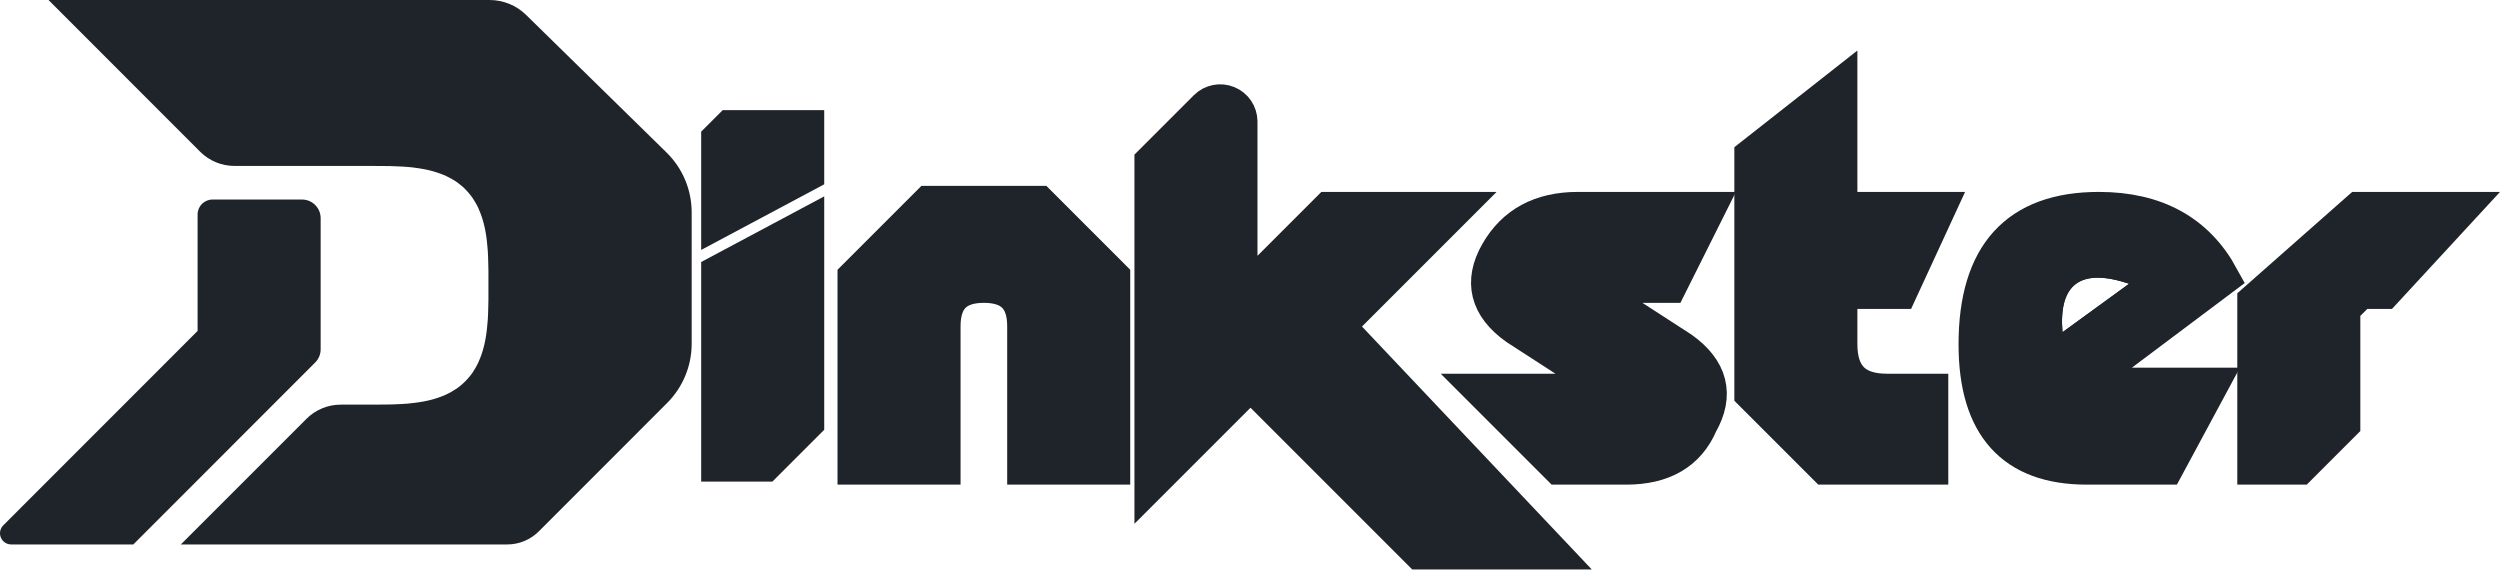
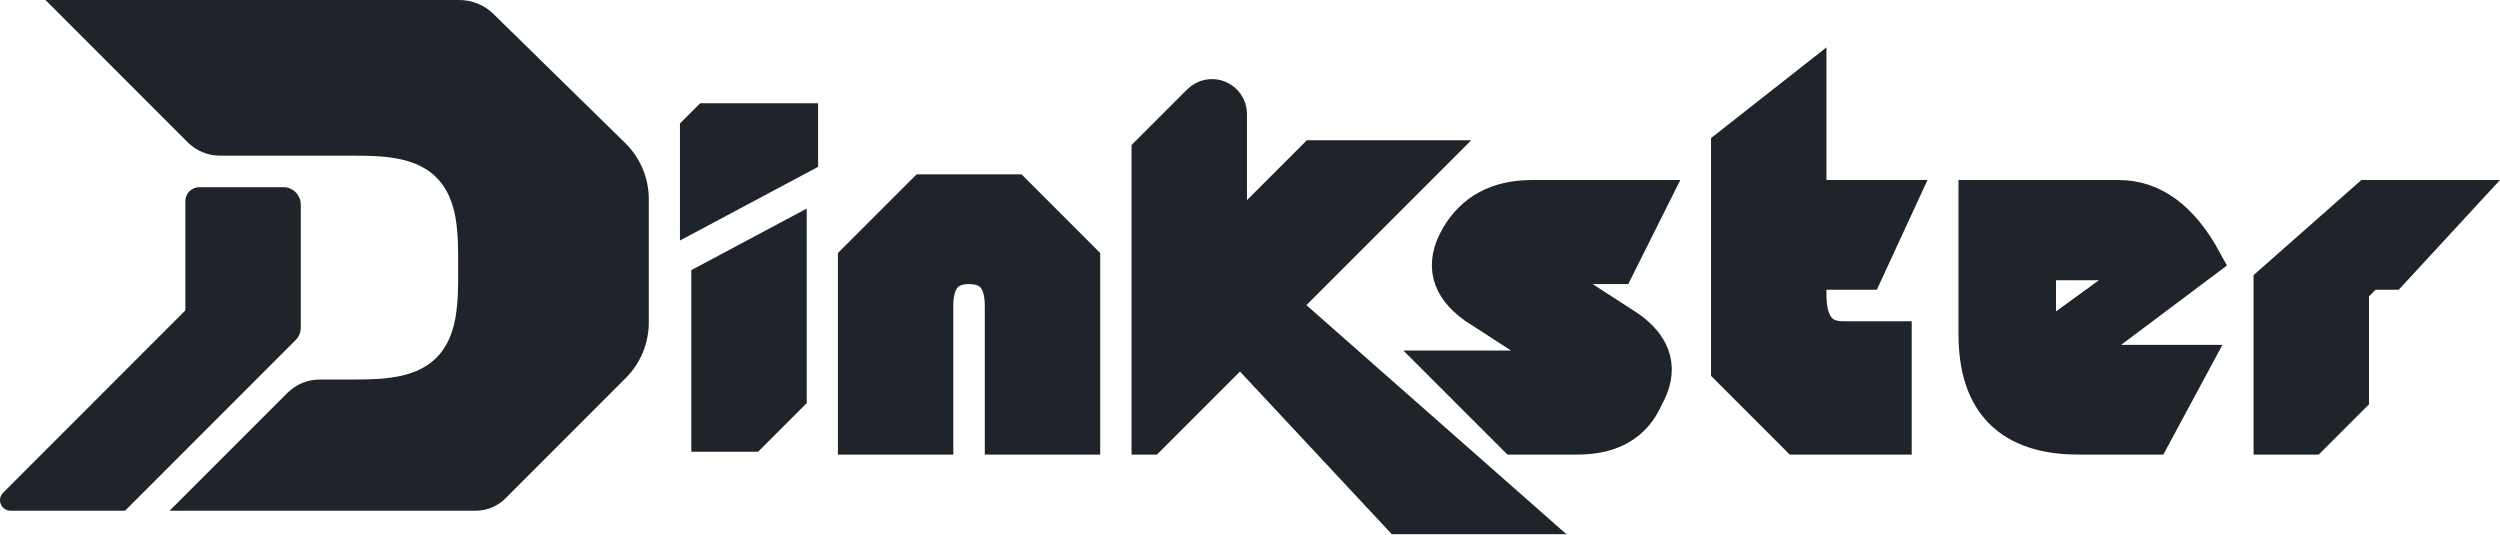
- <svg xmlns="http://www.w3.org/2000/svg" viewBox="0 0 1402.728 319.525" width="1402.728" height="319.525" version="1.1" id="svg233">
-   <defs id="defs71">
+ <svg xmlns="http://www.w3.org/2000/svg" viewBox="0 0 1495.433 319.525" width="1495.433" height="319.525" version="1.1" id="svg236">
+   <defs id="defs74">
    <clipPath id="e-open-counter" clipPathUnits="userSpaceOnUse">
-       <path d="M -20,-20 H 100 V 100 H -20 Z M 14,34 25,26 Q 13,22 14,34 Z" clip-rule="evenodd" id="path60" />
+       <path d="M -20,-20 H 100 V 100 H -20 Z m 34,54 v -5.538 h 7.615 z" clip-rule="evenodd" id="path60" />
+     </clipPath>
+     <clipPath id="k-beam-baseline" clipPathUnits="userSpaceOnUse">
+       <path d="M -20,-20 H 100 V 100 H 14 V 59.153 h -34 z" id="path63" />
    </clipPath>
    <clipPath id="approved-silhouette" clipPathUnits="userSpaceOnUse">
      <path id="silhouette-clip-path" fill="#32e6c5" d="M 156.4,176.8 H 680 a 62,62 0 0 1 43.4,17.7 L 890.1,357.8 A 99.6,99.6 0 0 1 920,429 v 155.9 a 99.6,99.6 0 0 1 -29.2,70.4 L 738.6,807.6 A 53.1,53.1 0 0 1 701,823.2 H 313.5 L 462.7,674 a 57.5,57.5 0 0 1 40.7,-16.8 h 33.7 l 16.7,-0.1 9,-0.1 7.5,-0.3 6.5,-0.3 5.8,-0.4 5.5,-0.6 5.1,-0.6 4.7,-0.7 4.6,-0.8 4.3,-0.9 4.1,-1 3.9,-1.1 3.7,-1.2 3.7,-1.3 3.4,-1.3 3.3,-1.5 3.2,-1.6 3.1,-1.7 2.9,-1.8 2.9,-1.8 2.7,-2 2.6,-2.1 2.5,-2.2 2.3,-2.2 2.3,-2.4 2.2,-2.5 2.1,-2.6 2,-2.7 1.8,-2.9 1.8,-2.9 1.7,-3.1 1.6,-3.2 1.4,-3.3 1.4,-3.4 1.3,-3.6 1.2,-3.8 1.1,-3.9 1,-4.1 0.9,-4.3 0.8,-4.5 0.7,-4.8 0.6,-5.1 0.5,-5.4 0.5,-5.9 0.3,-6.5 0.2,-7.4 0.2,-9.1 v -16.7 -16.7 l -0.2,-9.1 -0.2,-7.4 -0.3,-6.5 -0.5,-5.9 -0.5,-5.4 -0.6,-5.1 -0.7,-4.8 -0.8,-4.5 -0.9,-4.3 -1,-4.1 -1.1,-3.9 -1.2,-3.8 -1.3,-3.6 -1.4,-3.4 -1.4,-3.4 -1.6,-3.2 -1.7,-3 -1.8,-3 -1.8,-2.8 -2,-2.7 -2.1,-2.6 -2.2,-2.5 -2.3,-2.4 -2.3,-2.3 -2.5,-2.1 -2.6,-2.1 -2.7,-2 -2.9,-1.9 -2.9,-1.7 -3.1,-1.7 -3.2,-1.6 -3.3,-1.5 -3.4,-1.3 -3.7,-1.3 -3.7,-1.2 -3.9,-1.1 -4.1,-1 -4.3,-0.9 -4.6,-0.8 -4.7,-0.7 -5.1,-0.7 -5.5,-0.5 -5.8,-0.4 -6.5,-0.3 -7.5,-0.3 -9,-0.1 -16.7,-0.1 H 377.2 A 57.5,57.5 0 0 1 336.5,357 Z m 177,254.6 a 17.7,17.7 0 0 1 17.7,-17.7 h 106.3 a 22.1,22.1 0 0 1 22.1,22.1 v 155.7 a 22.1,22.1 0 0 1 -6.5,15.7 l -215.9,216 h -145 a 13.3,13.3 0 0 1 -9.4,-22.7 L 333.4,569.7 Z" />
    </clipPath>
    <clipPath id="plane-coral" clipPathUnits="userSpaceOnUse">
-       <path d="m 343,68 67.8,67.8 a 45,45 0 0 1 13.2,31.8 v 112.8 a 45,45 0 0 1 -13.2,31.8 L 363,360 H 600 V 40 H 343 Z" transform="matrix(2.213439,0,0,2.213439,-180.079,26.32411)" id="path65" />
+       <path d="m 343,68 67.8,67.8 a 45,45 0 0 1 13.2,31.8 v 112.8 a 45,45 0 0 1 -13.2,31.8 L 363,360 H 600 V 40 H 343 Z" transform="matrix(2.213439,0,0,2.213439,-180.079,26.32411)" id="path68" />
    </clipPath>
    <clipPath id="plane-yellow" clipPathUnits="userSpaceOnUse">
-       <path d="M 80,240 H 232 V 390 H 80 Z" transform="matrix(2.213439,0,0,2.213439,-180.079,26.32411)" id="path68" />
+       <path d="M 80,240 H 232 V 390 H 80 Z" transform="matrix(2.213439,0,0,2.213439,-180.079,26.32411)" id="path71" />
    </clipPath>
  </defs>
  <g id="07_Exports_Artboards" style="display:inline" transform="translate(-44.15715,-5093.996)">
    <g id="wordmark-heavier-light" transform="matrix(3.4,0,0,3.4,-60,4750)" color="#1f242a">
-       <g transform="matrix(0.139,0,0,0.139,16.9,76.6)" id="g189">
+       <g transform="matrix(0.139,0,0,0.139,16.9,76.6)" id="g192">
        <path id="wordmark-heavier-light-d" fill="currentColor" d="M 156.4,176.8 H 680 a 62,62 0 0 1 43.4,17.7 L 890.1,357.8 A 99.6,99.6 0 0 1 920,429 v 155.9 a 99.6,99.6 0 0 1 -29.2,70.4 L 738.6,807.6 A 53.1,53.1 0 0 1 701,823.2 H 313.5 L 462.7,674 a 57.5,57.5 0 0 1 40.7,-16.8 h 33.7 l 16.7,-0.1 9,-0.1 7.5,-0.3 6.5,-0.3 5.8,-0.4 5.5,-0.6 5.1,-0.6 4.7,-0.7 4.6,-0.8 4.3,-0.9 4.1,-1 3.9,-1.1 3.7,-1.2 3.7,-1.3 3.4,-1.3 3.3,-1.5 3.2,-1.6 3.1,-1.7 2.9,-1.8 2.9,-1.8 2.7,-2 2.6,-2.1 2.5,-2.2 2.3,-2.2 2.3,-2.4 2.2,-2.5 2.1,-2.6 2,-2.7 1.8,-2.9 1.8,-2.9 1.7,-3.1 1.6,-3.2 1.4,-3.3 1.4,-3.4 1.3,-3.6 1.2,-3.8 1.1,-3.9 1,-4.1 0.9,-4.3 0.8,-4.5 0.7,-4.8 0.6,-5.1 0.5,-5.4 0.5,-5.9 0.3,-6.5 0.2,-7.4 0.2,-9.1 v -16.7 -16.7 l -0.2,-9.1 -0.2,-7.4 -0.3,-6.5 -0.5,-5.9 -0.5,-5.4 -0.6,-5.1 -0.7,-4.8 -0.8,-4.5 -0.9,-4.3 -1,-4.1 -1.1,-3.9 -1.2,-3.8 -1.3,-3.6 -1.4,-3.4 -1.4,-3.4 -1.6,-3.2 -1.7,-3 -1.8,-3 -1.8,-2.8 -2,-2.7 -2.1,-2.6 -2.2,-2.5 -2.3,-2.4 -2.3,-2.3 -2.5,-2.1 -2.6,-2.1 -2.7,-2 -2.9,-1.9 -2.9,-1.7 -3.1,-1.7 -3.2,-1.6 -3.3,-1.5 -3.4,-1.3 -3.7,-1.3 -3.7,-1.2 -3.9,-1.1 -4.1,-1 -4.3,-0.9 -4.6,-0.8 -4.7,-0.7 -5.1,-0.7 -5.5,-0.5 -5.8,-0.4 -6.5,-0.3 -7.5,-0.3 -9,-0.1 -16.7,-0.1 H 377.2 A 57.5,57.5 0 0 1 336.5,357 Z m 177,254.6 a 17.7,17.7 0 0 1 17.7,-17.7 h 106.3 a 22.1,22.1 0 0 1 22.1,22.1 v 155.7 a 22.1,22.1 0 0 1 -6.5,15.7 l -215.9,216 h -145 a 13.3,13.3 0 0 1 -9.4,-22.7 L 333.4,569.7 Z" />
      </g>
-       <g fill="currentColor" id="g198">
-         <path id="heavier-light-i" d="M 2,0 H 15 V 8 L 0,16 V 2 Z M 0,24 15,16 V 49 L 8,56 H 0 Z" transform="translate(149,122)" fill-rule="evenodd" stroke="currentColor" stroke-width="5.306" stroke-linejoin="miter" />
-         <path id="heavier-light-n" d="M 0,56 V 25 L 12,13 H 30 L 42,25 V 56 H 28 V 33 q 0,-7 -7,-7 -7,0 -7,7 v 23 z" transform="translate(172,122)" fill-rule="evenodd" stroke="currentColor" stroke-width="6.306" stroke-linejoin="miter" />
-         <path id="heavier-light-k" d="M 0,6 8.9,-2.9 A 3,3 0 0 1 14,-0.8 V 29 L 29,14 H 49 L 30,33 65,70 H 44 L 16,42 0,58 Z" transform="translate(221,122)" fill-rule="evenodd" stroke="currentColor" stroke-width="6.306" stroke-linejoin="miter" />
-         <path id="heavier-light-s" d="M 36,14 30,26 H 15 l 17,11 q 7,5 3,12 -3,7 -12,7 H 12 L 0,44 H 22 L 5,33 Q -2,28 2,21 6,14 15,14 Z" transform="translate(276,122)" fill-rule="evenodd" stroke="currentColor" stroke-width="6.306" stroke-linejoin="miter" />
-         <path id="heavier-light-t" d="M 0,5 14,-6 V 14 H 30 L 24,27 H 14 v 9 q 0,8 8,8 h 7 V 56 H 12 L 0,44 Z" transform="translate(320,122)" fill-rule="evenodd" stroke="currentColor" stroke-width="6.306" stroke-linejoin="miter" />
-         <path id="heavier-light-e" d="M 40,25 16,43 H 38 L 31,56 H 18 Q 0,56 0,36 0,14 20,14 34,14 40,25 Z M 14,34 25,26 Q 13,22 14,34 Z" transform="translate(357,122)" fill-rule="evenodd" stroke="currentColor" stroke-width="6.306" stroke-linejoin="miter" clip-path="url(#e-open-counter)" />
-         <path id="heavier-light-r" d="M 0,56 V 29 L 17,14 H 33 L 21,27 h -4 l -3,3 v 19 l -7,7 z" transform="translate(403,122)" fill-rule="evenodd" stroke="currentColor" stroke-width="6.306" stroke-linejoin="miter" />
+       <g fill="currentColor" id="g201">
+         <path id="heavier-light-i" d="M 0,0 H 17 V 6.933 L -2,17.067 V 2 Z m 0,28.29 15,-8 V 49 L 8,56 H 0 Z" transform="translate(154.913,122)" fill-rule="evenodd" stroke="currentColor" stroke-width="5.306" stroke-linejoin="miter" />
+         <path id="heavier-light-n" d="M 0,56 V 25 L 12,13 h 15.844 l 12,12 v 31 h -14 V 33 q 0,-7 -5.922,-7 Q 14,26 14,33 v 23 z" transform="translate(181.2011,122)" fill-rule="evenodd" stroke="currentColor" stroke-width="6.306" stroke-linejoin="miter" />
+         <path id="heavier-light-k" d="M 0,6 8.9,-2.9 A 3,3 0 0 1 14,-0.8 V 22 L 29,7 H 49 L 23,33 65,70 H 44 L 16,40 0,56 Z" transform="translate(232.8641,122)" fill-rule="evenodd" stroke="currentColor" stroke-width="6.306" stroke-linejoin="miter" clip-path="url(#k-beam-baseline)" />
+         <path id="heavier-light-s" d="M 36,14 30,26 H 15 l 17,11 q 7,5 3,12 -3,7 -12,7 H 12 L 0,44 H 22 L 5,33 Q -2,28 2,21 6,14 15,14 Z" transform="translate(285.1521,122)" fill-rule="evenodd" stroke="currentColor" stroke-width="6.306" stroke-linejoin="miter" />
+         <path id="heavier-light-t" d="M 0,5 14,-6 V 14 H 30 L 24,27 H 14 v 4 q 0,7.844 6,7.844 h 9 V 56 H 12 L 0,44 Z" transform="translate(334.8151,122)" fill-rule="evenodd" stroke="currentColor" stroke-width="6.306" stroke-linejoin="miter" />
+         <path id="heavier-light-e" d="M 40,25 16,43 H 38 L 31,56 H 18 Q 0,56 0,38 V 14 h 25 q 9,0 15,11 z m -26,9 v -5.538 h 7.615 z" transform="translate(378.3531,122)" fill-rule="evenodd" stroke="currentColor" stroke-width="6.306" stroke-linejoin="miter" clip-path="url(#e-open-counter)" />
+         <path id="heavier-light-r" d="M 0,56 V 29 L 17,14 H 33 L 21,27 h -4 l -3,3 v 19 l -7,7 z" transform="translate(430.2662,122)" fill-rule="evenodd" stroke="currentColor" stroke-width="6.306" stroke-linejoin="miter" />
      </g>
    </g>
  </g>
</svg>
